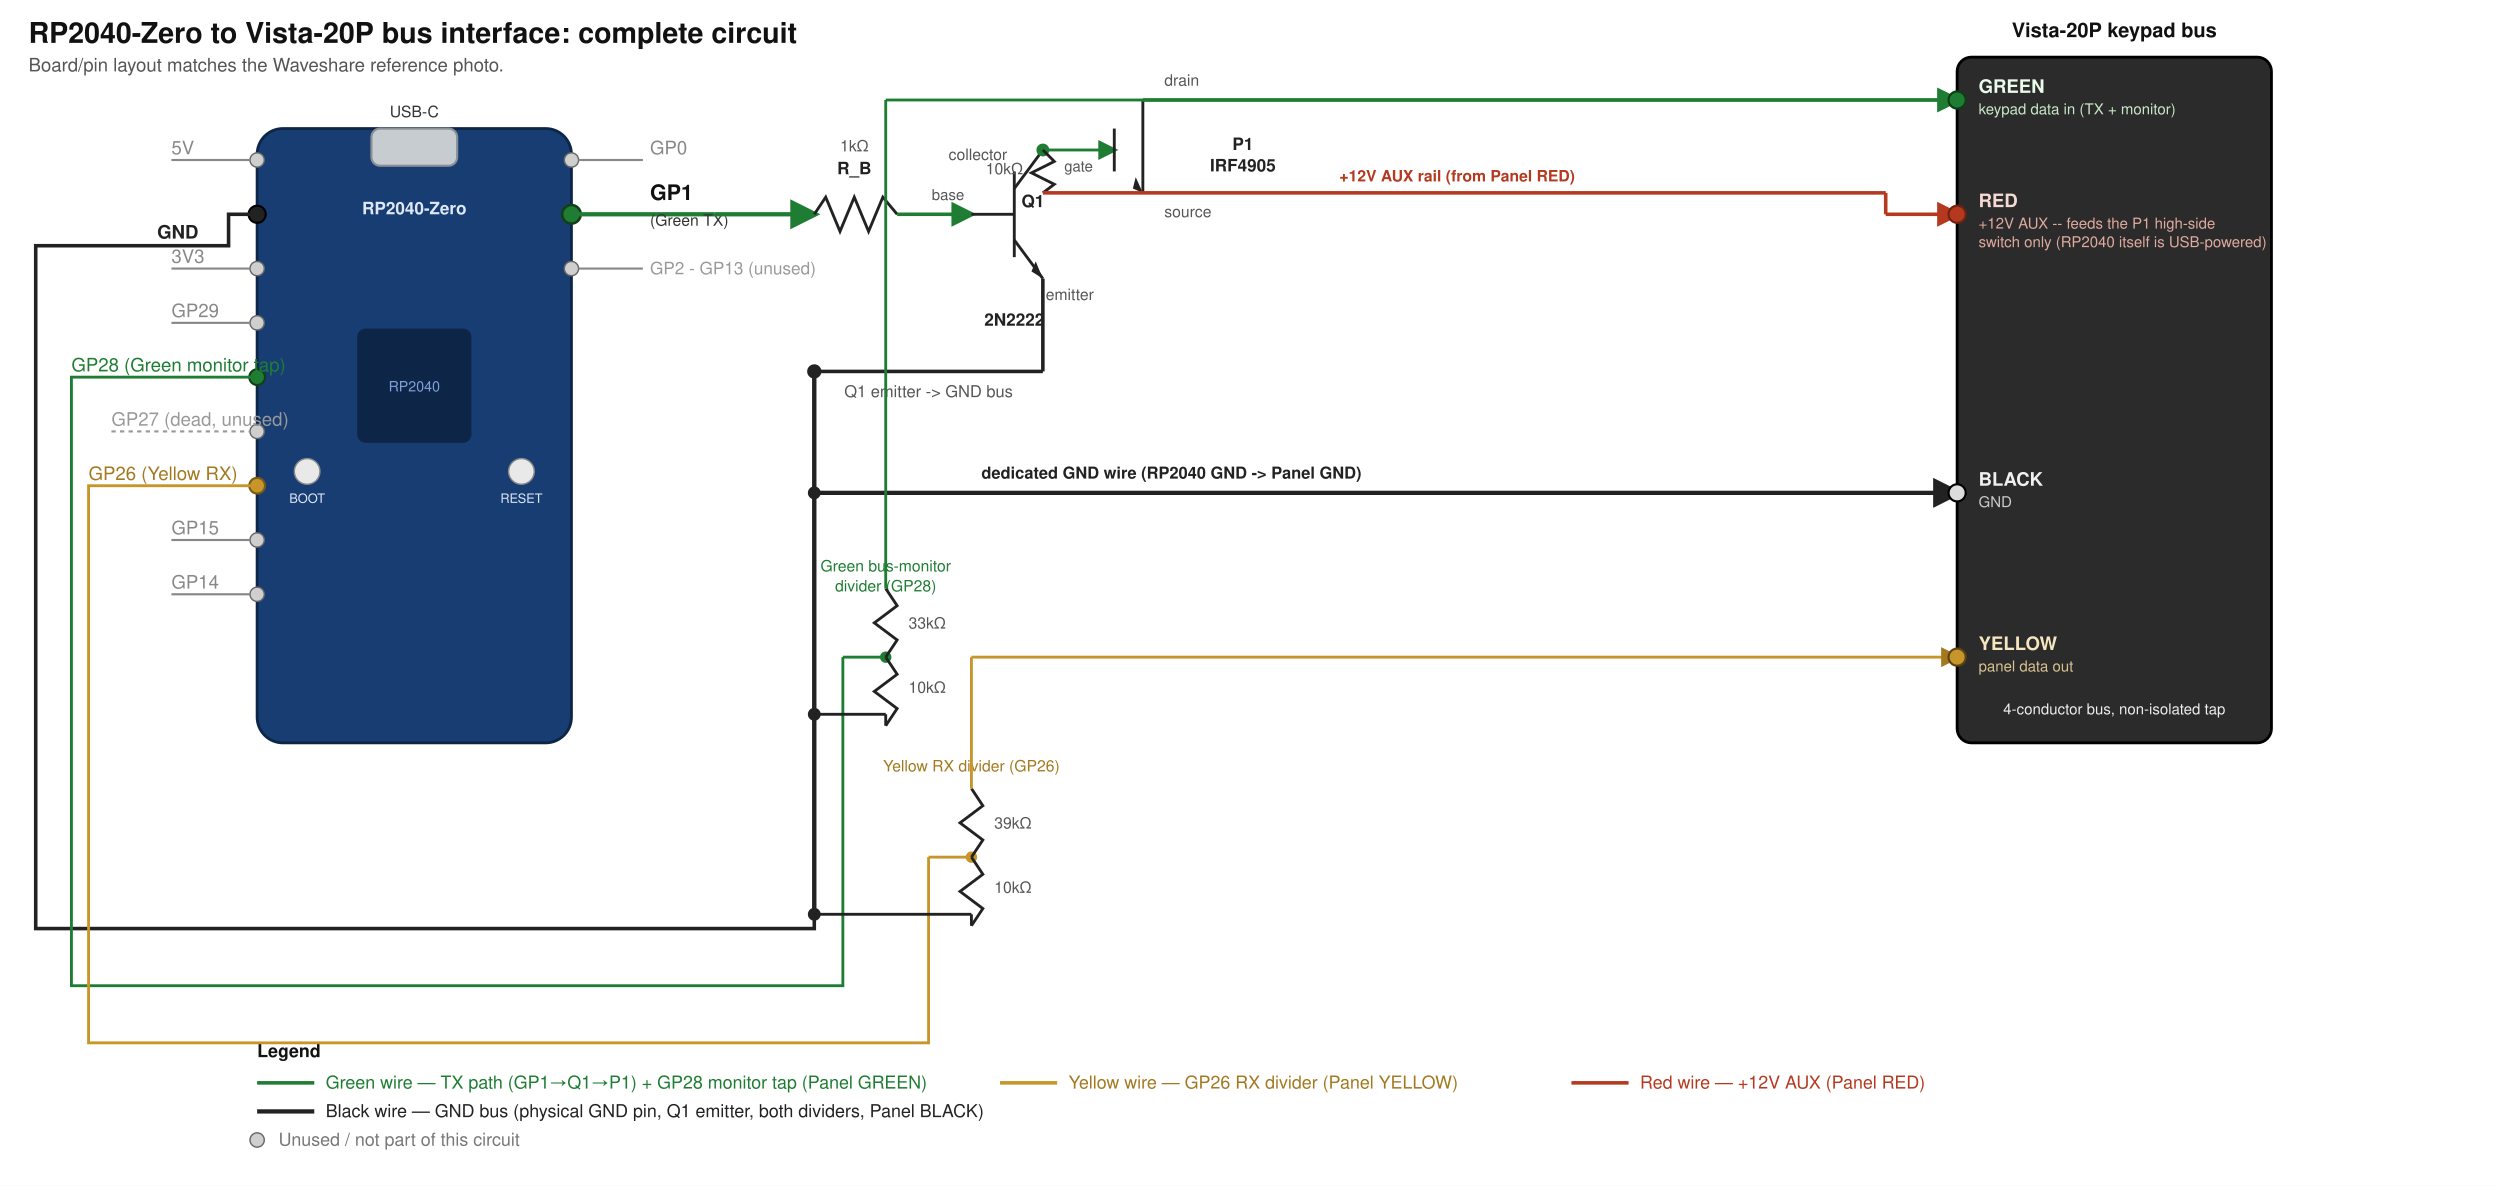
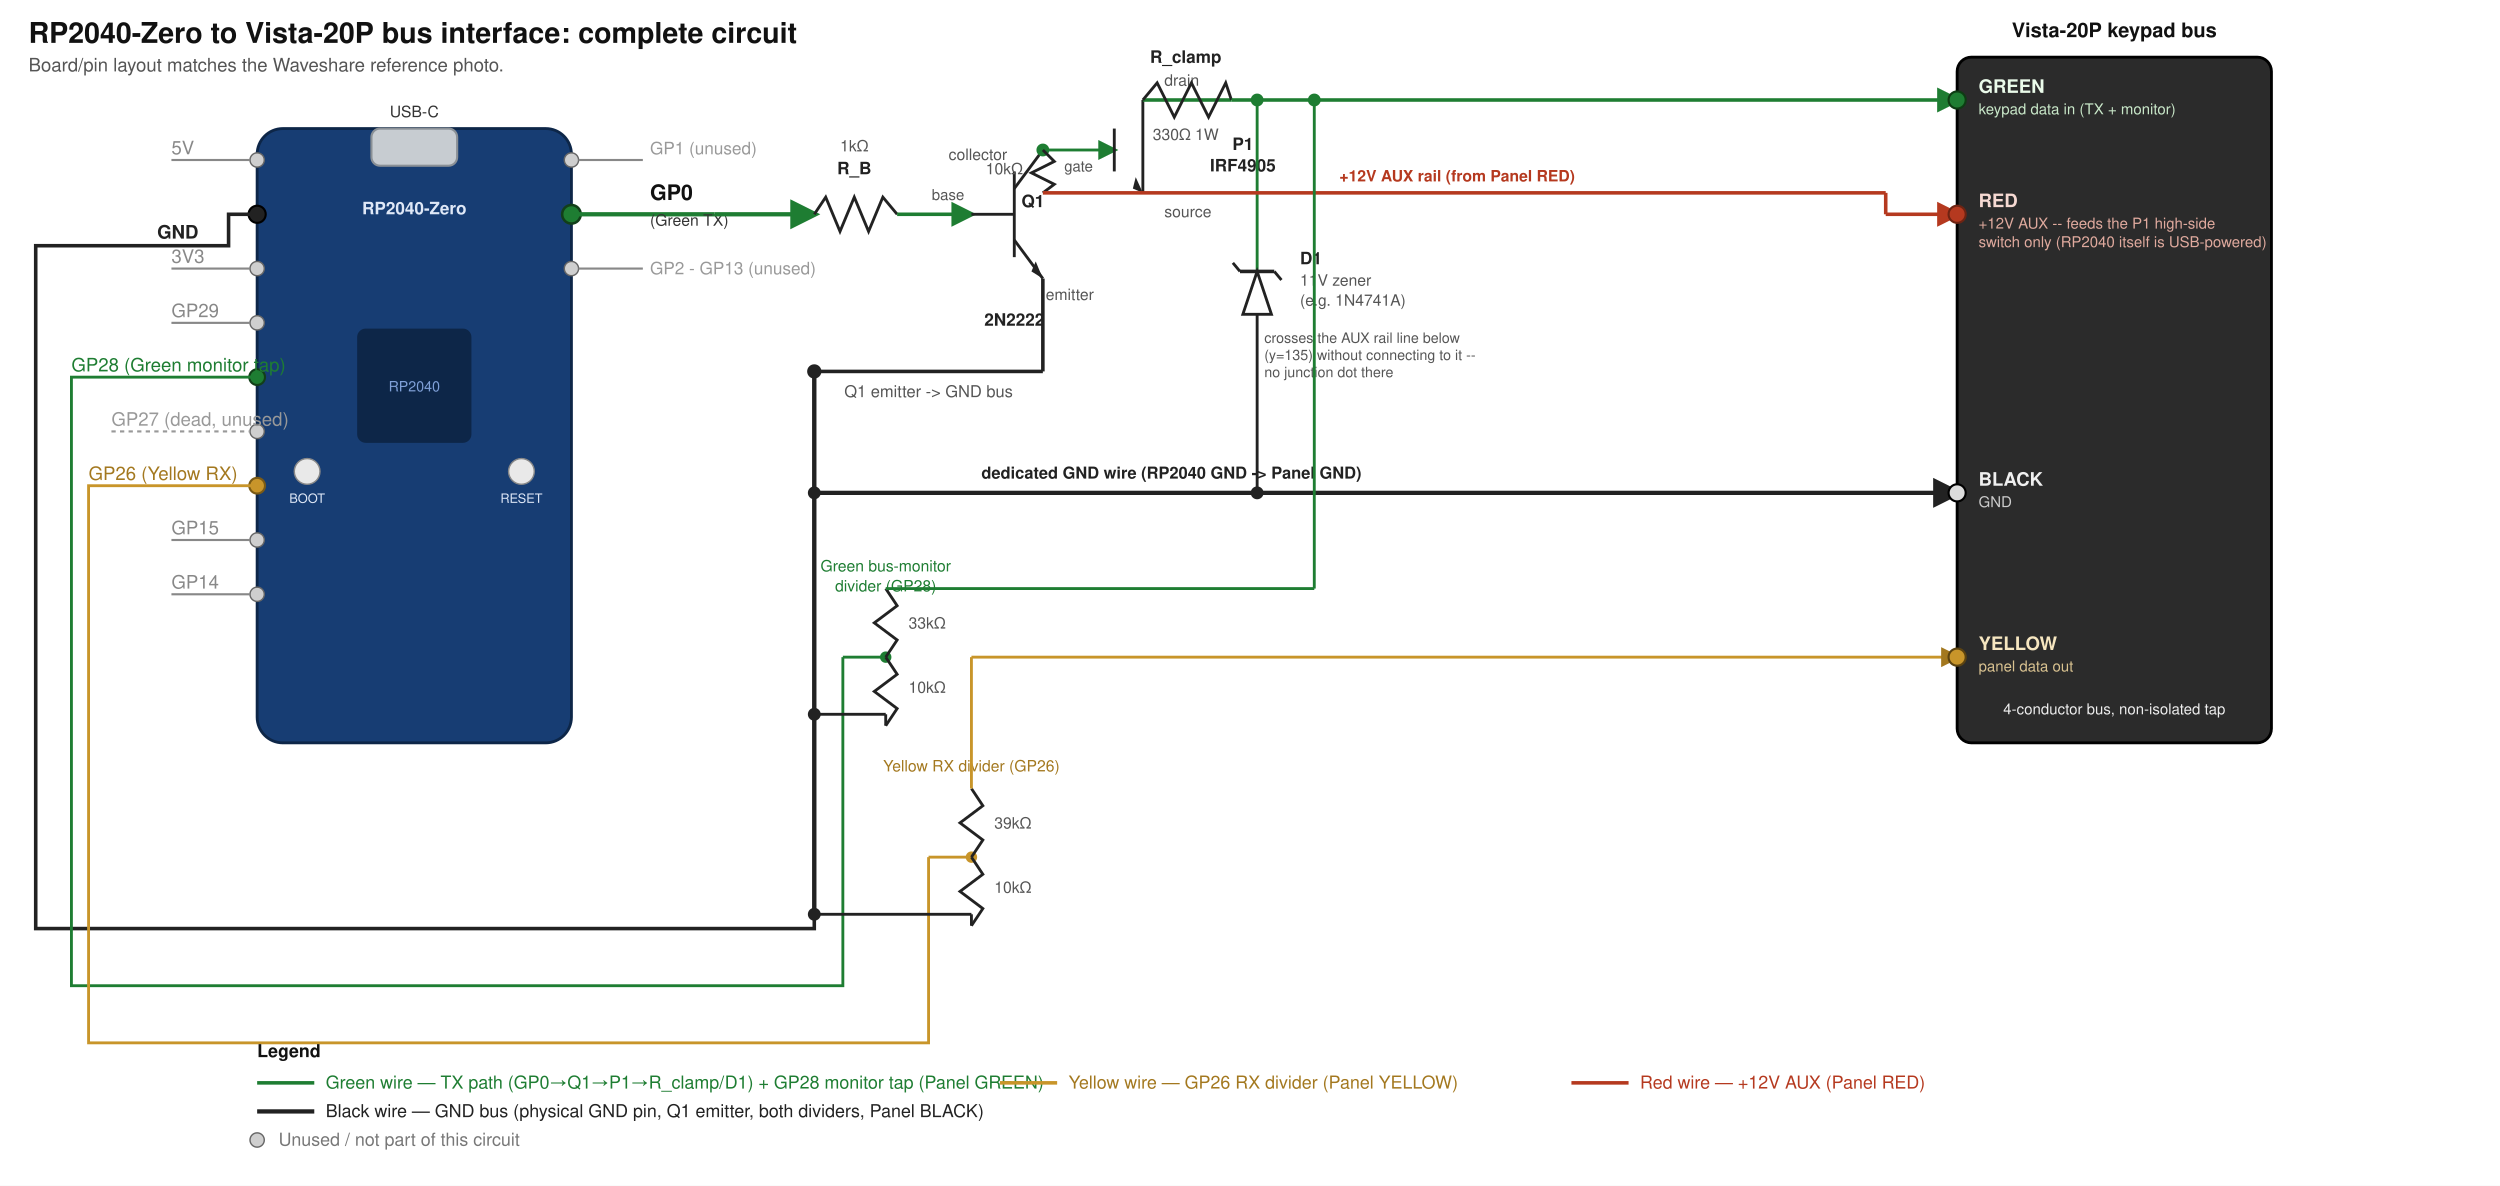
<svg xmlns="http://www.w3.org/2000/svg" viewBox="0 0 1750 830" font-family="Helvetica, Arial, sans-serif">
  <defs>
    <marker id="arrow" viewBox="0 0 10 10" refX="8" refY="5" markerWidth="7" markerHeight="7" orient="auto-start-reverse">
      <path d="M0,0 L10,5 L0,10 z" fill="#222" />
    </marker>
    <marker id="arrowGreen" viewBox="0 0 10 10" refX="8" refY="5" markerWidth="7" markerHeight="7" orient="auto-start-reverse">
      <path d="M0,0 L10,5 L0,10 z" fill="#1e7d32" />
    </marker>
    <marker id="arrowGold" viewBox="0 0 10 10" refX="8" refY="5" markerWidth="7" markerHeight="7" orient="auto-start-reverse">
      <path d="M0,0 L10,5 L0,10 z" fill="#a3781f" />
    </marker>
    <marker id="arrowRed12v" viewBox="0 0 10 10" refX="8" refY="5" markerWidth="7" markerHeight="7" orient="auto-start-reverse">
      <path d="M0,0 L10,5 L0,10 z" fill="#b5391f" />
    </marker>
  </defs>
  <rect x="0" y="0" width="1750" height="830" fill="#ffffff" />
  <text x="20" y="30" font-size="20" font-weight="bold" fill="#111">RP2040-Zero to Vista-20P bus interface: complete circuit</text>
  <text x="20" y="50" font-size="13" fill="#555">Board/pin layout matches the Waveshare reference photo.</text>
  <g transform="translate(120,0)">
    <g>
      <rect x="60" y="90" width="220" height="430" rx="18" fill="#173d73" stroke="#0d2648" stroke-width="2" />
      <rect x="140" y="90" width="60" height="26" rx="6" fill="#c7ccd1" stroke="#8a9096" stroke-width="1.5" />
      <text x="170" y="82" font-size="11" text-anchor="middle" fill="#333">USB-C</text>
      <text x="170" y="150" font-size="12" text-anchor="middle" fill="#dfe8f7" font-weight="bold">RP2040-Zero</text>
      <rect x="130" y="230" width="80" height="80" rx="6" fill="#0d2648" />
      <text x="170" y="274" font-size="10" text-anchor="middle" fill="#7fa0d8">RP2040</text>
      <circle cx="95" cy="330" r="9" fill="#e9e9e9" stroke="#888" />
      <text x="95" y="352" font-size="9" text-anchor="middle" fill="#dfe8f7">BOOT</text>
      <circle cx="245" cy="330" r="9" fill="#e9e9e9" stroke="#888" />
      <text x="245" y="352" font-size="9" text-anchor="middle" fill="#dfe8f7">RESET</text>
    </g>
    <g font-size="13">
      <circle cx="60" cy="112" r="5" fill="#cfcfcf" stroke="#666" />
      <line x1="0" y1="112" x2="55" y2="112" stroke="#888" stroke-width="1.5" />
      <text x="0" y="108" text-anchor="start" fill="#888">5V</text>
      <circle cx="60" cy="150" r="6" fill="#222" stroke="#000" stroke-width="1.5" />
      <polyline points="60,150 40,150 40,172 -95,172 -95,650 450,650 450,260" fill="none" stroke="#222" stroke-width="2.5" />
      <text x="-10" y="167" text-anchor="start" fill="#222" font-weight="bold">GND</text>
      <circle cx="60" cy="188" r="5" fill="#cfcfcf" stroke="#666" />
      <line x1="0" y1="188" x2="55" y2="188" stroke="#888" stroke-width="1.5" />
      <text x="0" y="184" text-anchor="start" fill="#888">3V3</text>
      <circle cx="60" cy="226" r="5" fill="#cfcfcf" stroke="#666" />
      <line x1="0" y1="226" x2="55" y2="226" stroke="#888" stroke-width="1.5" />
      <text x="0" y="222" text-anchor="start" fill="#888">GP29</text>
      <circle cx="60" cy="264" r="5.5" fill="#1e7d32" stroke="#123f19" stroke-width="1.5" />
      <polyline points="60,264 -70,264 -70,690 470,690 470,460" fill="none" stroke="#1e7d32" stroke-width="2" />
      <text x="-70" y="260" text-anchor="start" fill="#1e7d32">GP28 (Green monitor tap)</text>
      <circle cx="60" cy="302" r="5" fill="#cfcfcf" stroke="#666" />
      <line x1="-42" y1="302" x2="55" y2="302" stroke="#999" stroke-width="1.5" stroke-dasharray="3,3" />
      <text x="-42" y="298" text-anchor="start" fill="#999">GP27 (dead, unused)</text>
      <circle cx="60" cy="340" r="5.5" fill="#c8952a" stroke="#7a5a15" stroke-width="1.5" />
      <polyline points="60,340 -58,340 -58,730 530,730 530,600" fill="none" stroke="#c8952a" stroke-width="2" />
      <text x="-58" y="336" text-anchor="start" fill="#a3781f">GP26 (Yellow RX)</text>
      <circle cx="60" cy="378" r="5" fill="#cfcfcf" stroke="#666" />
      <line x1="0" y1="378" x2="55" y2="378" stroke="#888" stroke-width="1.5" />
      <text x="0" y="374" text-anchor="start" fill="#888">GP15</text>
      <circle cx="60" cy="416" r="5" fill="#cfcfcf" stroke="#666" />
      <line x1="0" y1="416" x2="55" y2="416" stroke="#888" stroke-width="1.5" />
      <text x="0" y="412" text-anchor="start" fill="#888">GP14</text>
    </g>
    <g font-size="13">
      <circle cx="280" cy="112" r="5" fill="#cfcfcf" stroke="#666" />
      <line x1="285" y1="112" x2="330" y2="112" stroke="#888" stroke-width="1.5" />
-       <text x="335" y="108" text-anchor="start" fill="#888">GP0</text>
+       <text x="335" y="108" text-anchor="start" fill="#999" font-size="12">GP1 (unused)</text>
      <circle cx="280" cy="150" r="6.5" fill="#1e7d32" stroke="#123f19" stroke-width="1.8" />
      <line x1="285" y1="150" x2="380" y2="150" stroke="#1e7d32" stroke-width="3" />
-       <text x="335" y="140" text-anchor="start" fill="#111" font-weight="bold" font-size="15">GP1</text>
+       <text x="335" y="140" text-anchor="start" fill="#111" font-weight="bold" font-size="15">GP0</text>
      <text x="335" y="158" text-anchor="start" fill="#333" font-size="11">(Green TX)</text>
      <circle cx="280" cy="188" r="5" fill="#cfcfcf" stroke="#666" />
      <line x1="285" y1="188" x2="330" y2="188" stroke="#888" stroke-width="1.5" />
      <text x="335" y="192" text-anchor="start" fill="#999" font-size="12">GP2 - GP13 (unused)</text>
    </g>
    <line x1="380" y1="150" x2="450" y2="150" stroke="#1e7d32" stroke-width="3" marker-end="url(#arrowGreen)" />
    <g stroke="#222" stroke-width="2" fill="none">
      <polyline points="450,150 458,138 468,162 478,138 488,162 498,138 508,150" />
    </g>
    <text x="478" y="122" font-size="12" text-anchor="middle" fill="#222" font-weight="bold">R_B</text>
    <text x="478" y="106" font-size="11" text-anchor="middle" fill="#555">1kΩ</text>
    <line x1="508" y1="150" x2="560" y2="150" stroke="#1e7d32" stroke-width="2.5" marker-end="url(#arrowGreen)" />
    <g stroke="#222" stroke-width="2" fill="none">
      <line x1="560" y1="150" x2="590" y2="150" />
      <line x1="590" y1="120" x2="590" y2="180" />
      <line x1="590" y1="132" x2="610" y2="105" />
      <line x1="590" y1="168" x2="610" y2="195" />
      <polygon points="602,190 610,195 605,183" fill="#222" stroke="none" />
    </g>
    <text x="595" y="145" font-size="12" fill="#222" font-weight="bold">Q1</text>
    <text x="590" y="228" font-size="12" text-anchor="middle" fill="#222" font-weight="bold">2N2222</text>
    <text x="585" y="112" font-size="11" fill="#555" text-anchor="end">collector</text>
    <text x="612" y="210" font-size="11" fill="#555">emitter</text>
    <text x="555" y="140" font-size="10.5" fill="#555" text-anchor="end">base</text>
    <line x1="610" y1="195" x2="610" y2="260" stroke="#222" stroke-width="2.5" />
    <line x1="610" y1="260" x2="450" y2="260" stroke="#222" stroke-width="2.5" />
    <text x="530" y="278" font-size="11.5" text-anchor="middle" fill="#555">Q1 emitter -&gt; GND bus</text>
    <circle cx="610" cy="105" r="4.5" fill="#1e7d32" />
    <line x1="610" y1="105" x2="660" y2="105" stroke="#1e7d32" stroke-width="2" marker-end="url(#arrowGreen)" />
    <g stroke="#222" stroke-width="2" fill="none">
      <polyline points="610,105 618,113 602,121 618,129 610,135" />
    </g>
    <text x="596" y="122" font-size="11" text-anchor="end" fill="#555">10kΩ</text>
    <g stroke="#222" stroke-width="2" fill="none">
      <line x1="660" y1="90" x2="660" y2="120" />
      <line x1="680" y1="70" x2="680" y2="135" />
    </g>
    <polygon points="673,132 680,135 675,124" fill="#222" stroke="none" />
    <text x="750" y="105" font-size="12" text-anchor="middle" fill="#222" font-weight="bold">P1</text>
    <text x="750" y="120" font-size="12" text-anchor="middle" fill="#222" font-weight="bold">IRF4905</text>
    <text x="695" y="60" font-size="11" fill="#555">drain</text>
    <text x="695" y="152" font-size="11" fill="#555">source</text>
    <text x="635" y="120" font-size="10.5" fill="#555" text-anchor="middle">gate</text>
-     <line x1="680" y1="70" x2="1250" y2="70" stroke="#1e7d32" stroke-width="2.5" marker-end="url(#arrowGreen)" />
+     <line x1="680" y1="70" x2="742" y2="70" stroke="#1e7d32" stroke-width="2.5" />
+     <g stroke="#222" stroke-width="2" fill="none">
+       <polyline points="680,70 690,58 702,82 714,58 726,82 738,58 742,70" />
+     </g>
+     <text x="710" y="44" font-size="12" text-anchor="middle" fill="#222" font-weight="bold">R_clamp</text>
+     <text x="710" y="98" font-size="11" text-anchor="middle" fill="#555">330Ω 1W</text>
+     <line x1="742" y1="70" x2="760" y2="70" stroke="#1e7d32" stroke-width="2.5" />
+     <circle cx="760" cy="70" r="4.5" fill="#1e7d32" />
+     <line x1="760" y1="70" x2="760" y2="190" stroke="#1e7d32" stroke-width="2" />
+     <line x1="748" y1="190" x2="772" y2="190" stroke="#222" stroke-width="2.5" />
+     <line x1="748" y1="190" x2="743" y2="184" stroke="#222" stroke-width="2" />
+     <line x1="772" y1="190" x2="777" y2="196" stroke="#222" stroke-width="2" />
+     <polygon points="750,220 770,220 760,190" fill="none" stroke="#222" stroke-width="2" />
+     <text x="790" y="185" font-size="12" fill="#222" font-weight="bold">D1</text>
+     <text x="790" y="200" font-size="11" fill="#555">11V zener</text>
+     <text x="790" y="214" font-size="11" fill="#555">(e.g. 1N4741A)</text>
+     <line x1="760" y1="220" x2="760" y2="345" stroke="#222" stroke-width="2" />
+     <circle cx="760" cy="345" r="4.5" fill="#222" />
+     <text x="765" y="240" font-size="10" fill="#555">crosses the AUX rail line below</text>
+     <text x="765" y="252" font-size="10" fill="#555">(y=135) without connecting to it --</text>
+     <text x="765" y="264" font-size="10" fill="#555">no junction dot there</text>
+     <line x1="760" y1="70" x2="1250" y2="70" stroke="#1e7d32" stroke-width="2.5" marker-end="url(#arrowGreen)" />
+     <circle cx="800" cy="70" r="4.5" fill="#1e7d32" />
    <line x1="610" y1="135" x2="1200" y2="135" stroke="#b5391f" stroke-width="2.5" />
    <line x1="1200" y1="135" x2="1200" y2="150" stroke="#b5391f" stroke-width="2.5" />
    <line x1="1200" y1="150" x2="1250" y2="150" stroke="#b5391f" stroke-width="2.5" marker-end="url(#arrowRed12v)" />
    <text x="900" y="127" font-size="11" text-anchor="middle" fill="#b5391f" font-weight="bold">+12V AUX rail (from Panel RED)</text>
    <line x1="450" y1="260" x2="450" y2="640" stroke="#222" stroke-width="3" />
    <circle cx="450" cy="260" r="5" fill="#222" />
    <circle cx="450" cy="345" r="4.5" fill="#222" />
    <line x1="450" y1="345" x2="1250" y2="345" stroke="#222" stroke-width="3" marker-end="url(#arrow)" />
    <text x="700" y="335" font-size="11.5" text-anchor="middle" fill="#222" font-weight="bold">dedicated GND wire (RP2040 GND -&gt; Panel GND)</text>
    <circle cx="450" cy="500" r="4.5" fill="#222" />
    <line x1="470" y1="460" x2="500" y2="460" stroke="#1e7d32" stroke-width="2" />
    <circle cx="500" cy="460" r="4" fill="#1e7d32" />
    <text x="500" y="400" font-size="11" text-anchor="middle" fill="#1e7d32">Green bus-monitor</text>
    <text x="500" y="414" font-size="11" text-anchor="middle" fill="#1e7d32">divider (GP28)</text>
    <g stroke="#222" stroke-width="2" fill="none">
      <polyline points="500,460 508,448 492,436 508,424 500,412" />
    </g>
    <text x="516" y="440" font-size="11" text-anchor="start" fill="#555">33kΩ</text>
-     <line x1="500" y1="412" x2="500" y2="70" stroke="#1e7d32" stroke-width="2" />
-     <line x1="500" y1="70" x2="1250" y2="70" stroke="#1e7d32" stroke-width="2" marker-end="url(#arrowGreen)" />
+     <line x1="500" y1="412" x2="800" y2="412" stroke="#1e7d32" stroke-width="2" />
+     <line x1="800" y1="412" x2="800" y2="70" stroke="#1e7d32" stroke-width="2" />
    <g stroke="#222" stroke-width="2" fill="none">
      <polyline points="500,460 508,472 492,484 508,496 500,508" />
    </g>
    <text x="516" y="485" font-size="11" text-anchor="start" fill="#555">10kΩ</text>
    <line x1="500" y1="508" x2="500" y2="500" stroke="#222" stroke-width="2" />
    <line x1="500" y1="500" x2="450" y2="500" stroke="#222" stroke-width="2" />
    <circle cx="450" cy="640" r="4.5" fill="#222" />
    <line x1="530" y1="600" x2="560" y2="600" stroke="#c8952a" stroke-width="2" />
    <circle cx="560" cy="600" r="4" fill="#c8952a" />
    <text x="560" y="540" font-size="11" text-anchor="middle" fill="#a3781f">Yellow RX divider (GP26)</text>
    <g stroke="#222" stroke-width="2" fill="none">
      <polyline points="560,600 568,588 552,576 568,564 560,552" />
    </g>
    <text x="576" y="580" font-size="11" text-anchor="start" fill="#555">39kΩ</text>
    <line x1="560" y1="552" x2="560" y2="460" stroke="#c8952a" stroke-width="2" />
    <line x1="560" y1="460" x2="1250" y2="460" stroke="#c8952a" stroke-width="2" marker-end="url(#arrowGold)" />
    <g stroke="#222" stroke-width="2" fill="none">
      <polyline points="560,600 568,612 552,624 568,636 560,648" />
    </g>
    <text x="576" y="625" font-size="11" text-anchor="start" fill="#555">10kΩ</text>
    <line x1="560" y1="648" x2="560" y2="640" stroke="#222" stroke-width="2" />
    <line x1="560" y1="640" x2="450" y2="640" stroke="#222" stroke-width="2" />
    <rect x="1250" y="40" width="220" height="480" rx="10" fill="#2b2b2b" stroke="#000" stroke-width="2" />
    <text x="1360" y="26" font-size="14" text-anchor="middle" fill="#111" font-weight="bold">Vista-20P keypad bus</text>
    <text x="1360" y="500" font-size="10.5" text-anchor="middle" fill="#eee">4-conductor bus, non-isolated tap</text>
    <circle cx="1250" cy="70" r="6" fill="#1e7d32" stroke="#0d3d13" stroke-width="1.5" />
    <text x="1265" y="65" font-size="13" fill="#eafbea" font-weight="bold">GREEN</text>
    <text x="1265" y="80" font-size="10.5" fill="#c9e8c9">keypad data in (TX + monitor)</text>
    <circle cx="1250" cy="150" r="6" fill="#b5391f" stroke="#6e2312" stroke-width="1.5" />
    <text x="1265" y="145" font-size="13" fill="#f6d9d2" font-weight="bold">RED</text>
    <text x="1265" y="160" font-size="10.5" fill="#e0aa9e">+12V AUX -- feeds the P1 high-side</text>
    <text x="1265" y="173" font-size="10.5" fill="#e0aa9e">switch only (RP2040 itself is USB-powered)</text>
    <circle cx="1250" cy="345" r="6" fill="#dcdcdc" stroke="#000" stroke-width="1.5" />
    <text x="1265" y="340" font-size="13" fill="#f0f0f0" font-weight="bold">BLACK</text>
    <text x="1265" y="355" font-size="10.5" fill="#cccccc">GND</text>
    <circle cx="1250" cy="460" r="6" fill="#c8952a" stroke="#5c4310" stroke-width="1.5" />
    <text x="1265" y="455" font-size="13" fill="#f6e6c0" font-weight="bold">YELLOW</text>
    <text x="1265" y="470" font-size="10.5" fill="#d9c290">panel data out</text>
    <g font-size="12.5">
      <text x="60" y="740" font-weight="bold" fill="#111">Legend</text>
      <line x1="60" y1="758" x2="100" y2="758" stroke="#1e7d32" stroke-width="2.5" />
-       <text x="108" y="762" fill="#1e7d32">Green wire — TX path (GP1→Q1→P1) + GP28 monitor tap (Panel GREEN)</text>
+       <text x="108" y="762" fill="#1e7d32">Green wire — TX path (GP0→Q1→P1→R_clamp/D1) + GP28 monitor tap (Panel GREEN)</text>
      <line x1="580" y1="758" x2="620" y2="758" stroke="#c8952a" stroke-width="2.5" />
      <text x="628" y="762" fill="#a3781f">Yellow wire — GP26 RX divider (Panel YELLOW)</text>
      <line x1="980" y1="758" x2="1020" y2="758" stroke="#b5391f" stroke-width="2.5" />
      <text x="1028" y="762" fill="#b5391f">Red wire — +12V AUX (Panel RED)</text>
      <line x1="60" y1="778" x2="100" y2="778" stroke="#222" stroke-width="3" />
      <text x="108" y="782" fill="#222">Black wire — GND bus (physical GND pin, Q1 emitter, both dividers, Panel BLACK)</text>
      <circle cx="60" cy="798" r="5" fill="#cfcfcf" stroke="#666" />
      <text x="75" y="802" fill="#777">Unused / not part of this circuit</text>
    </g>
  </g>
</svg>
